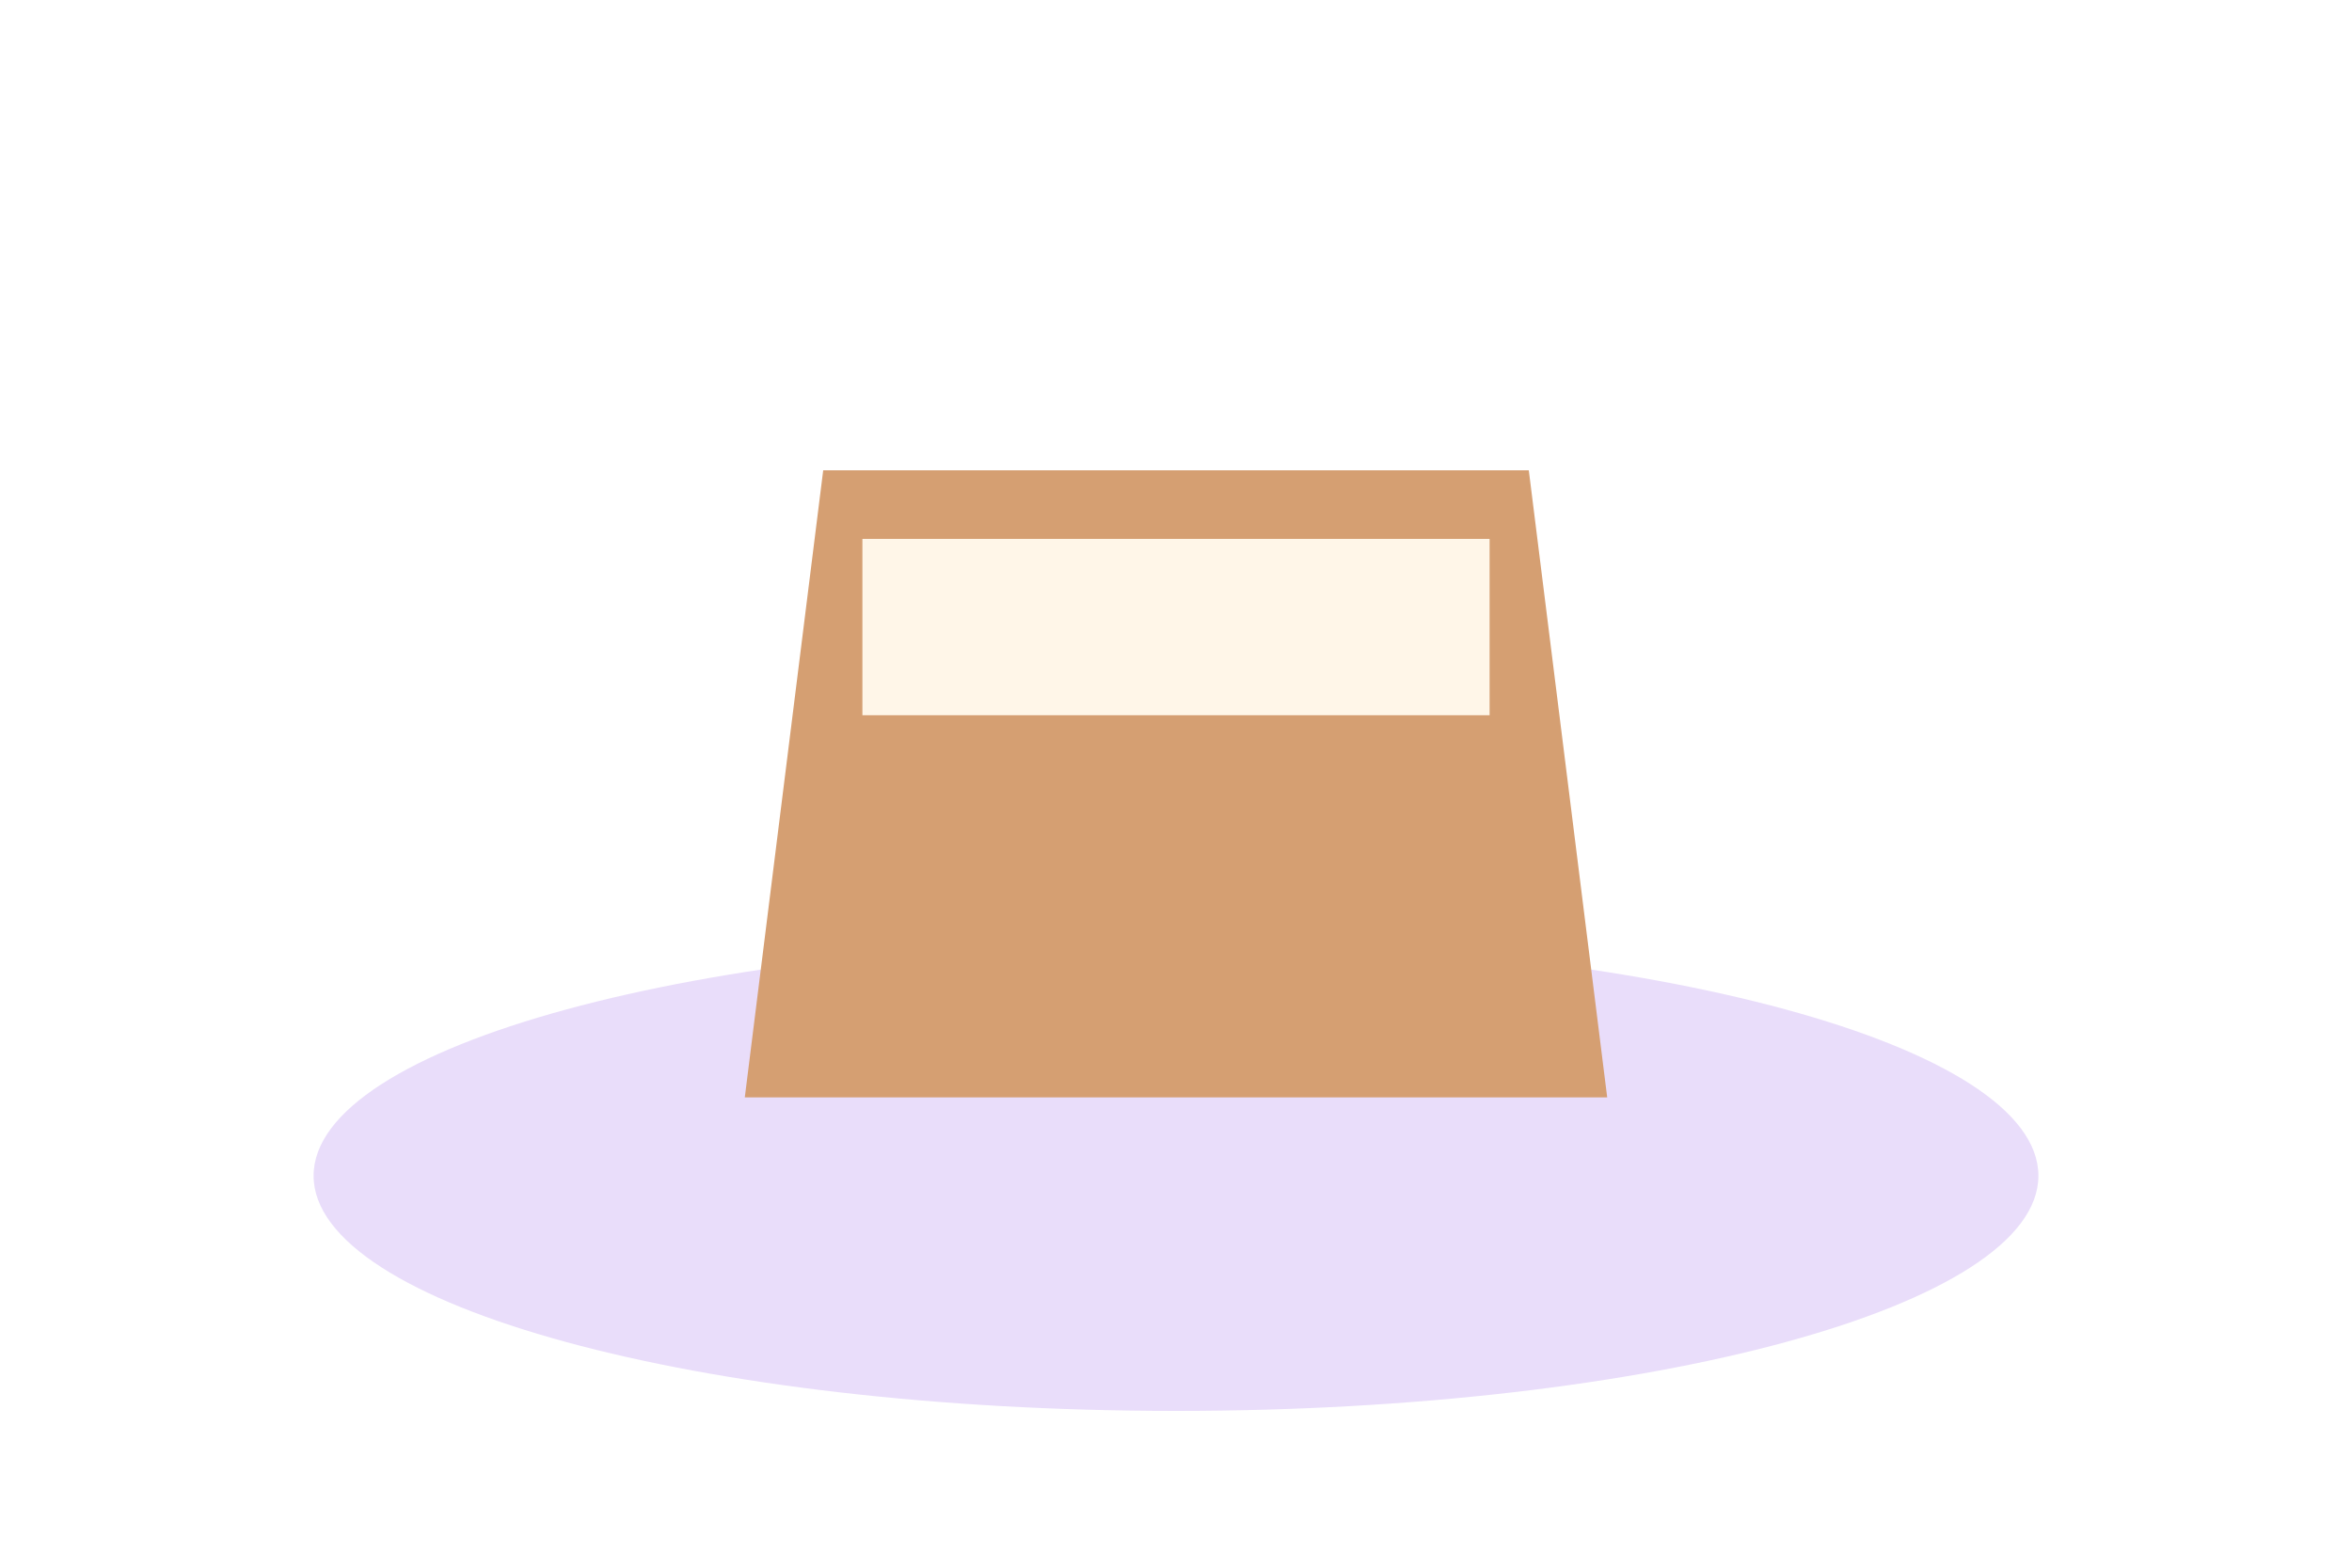
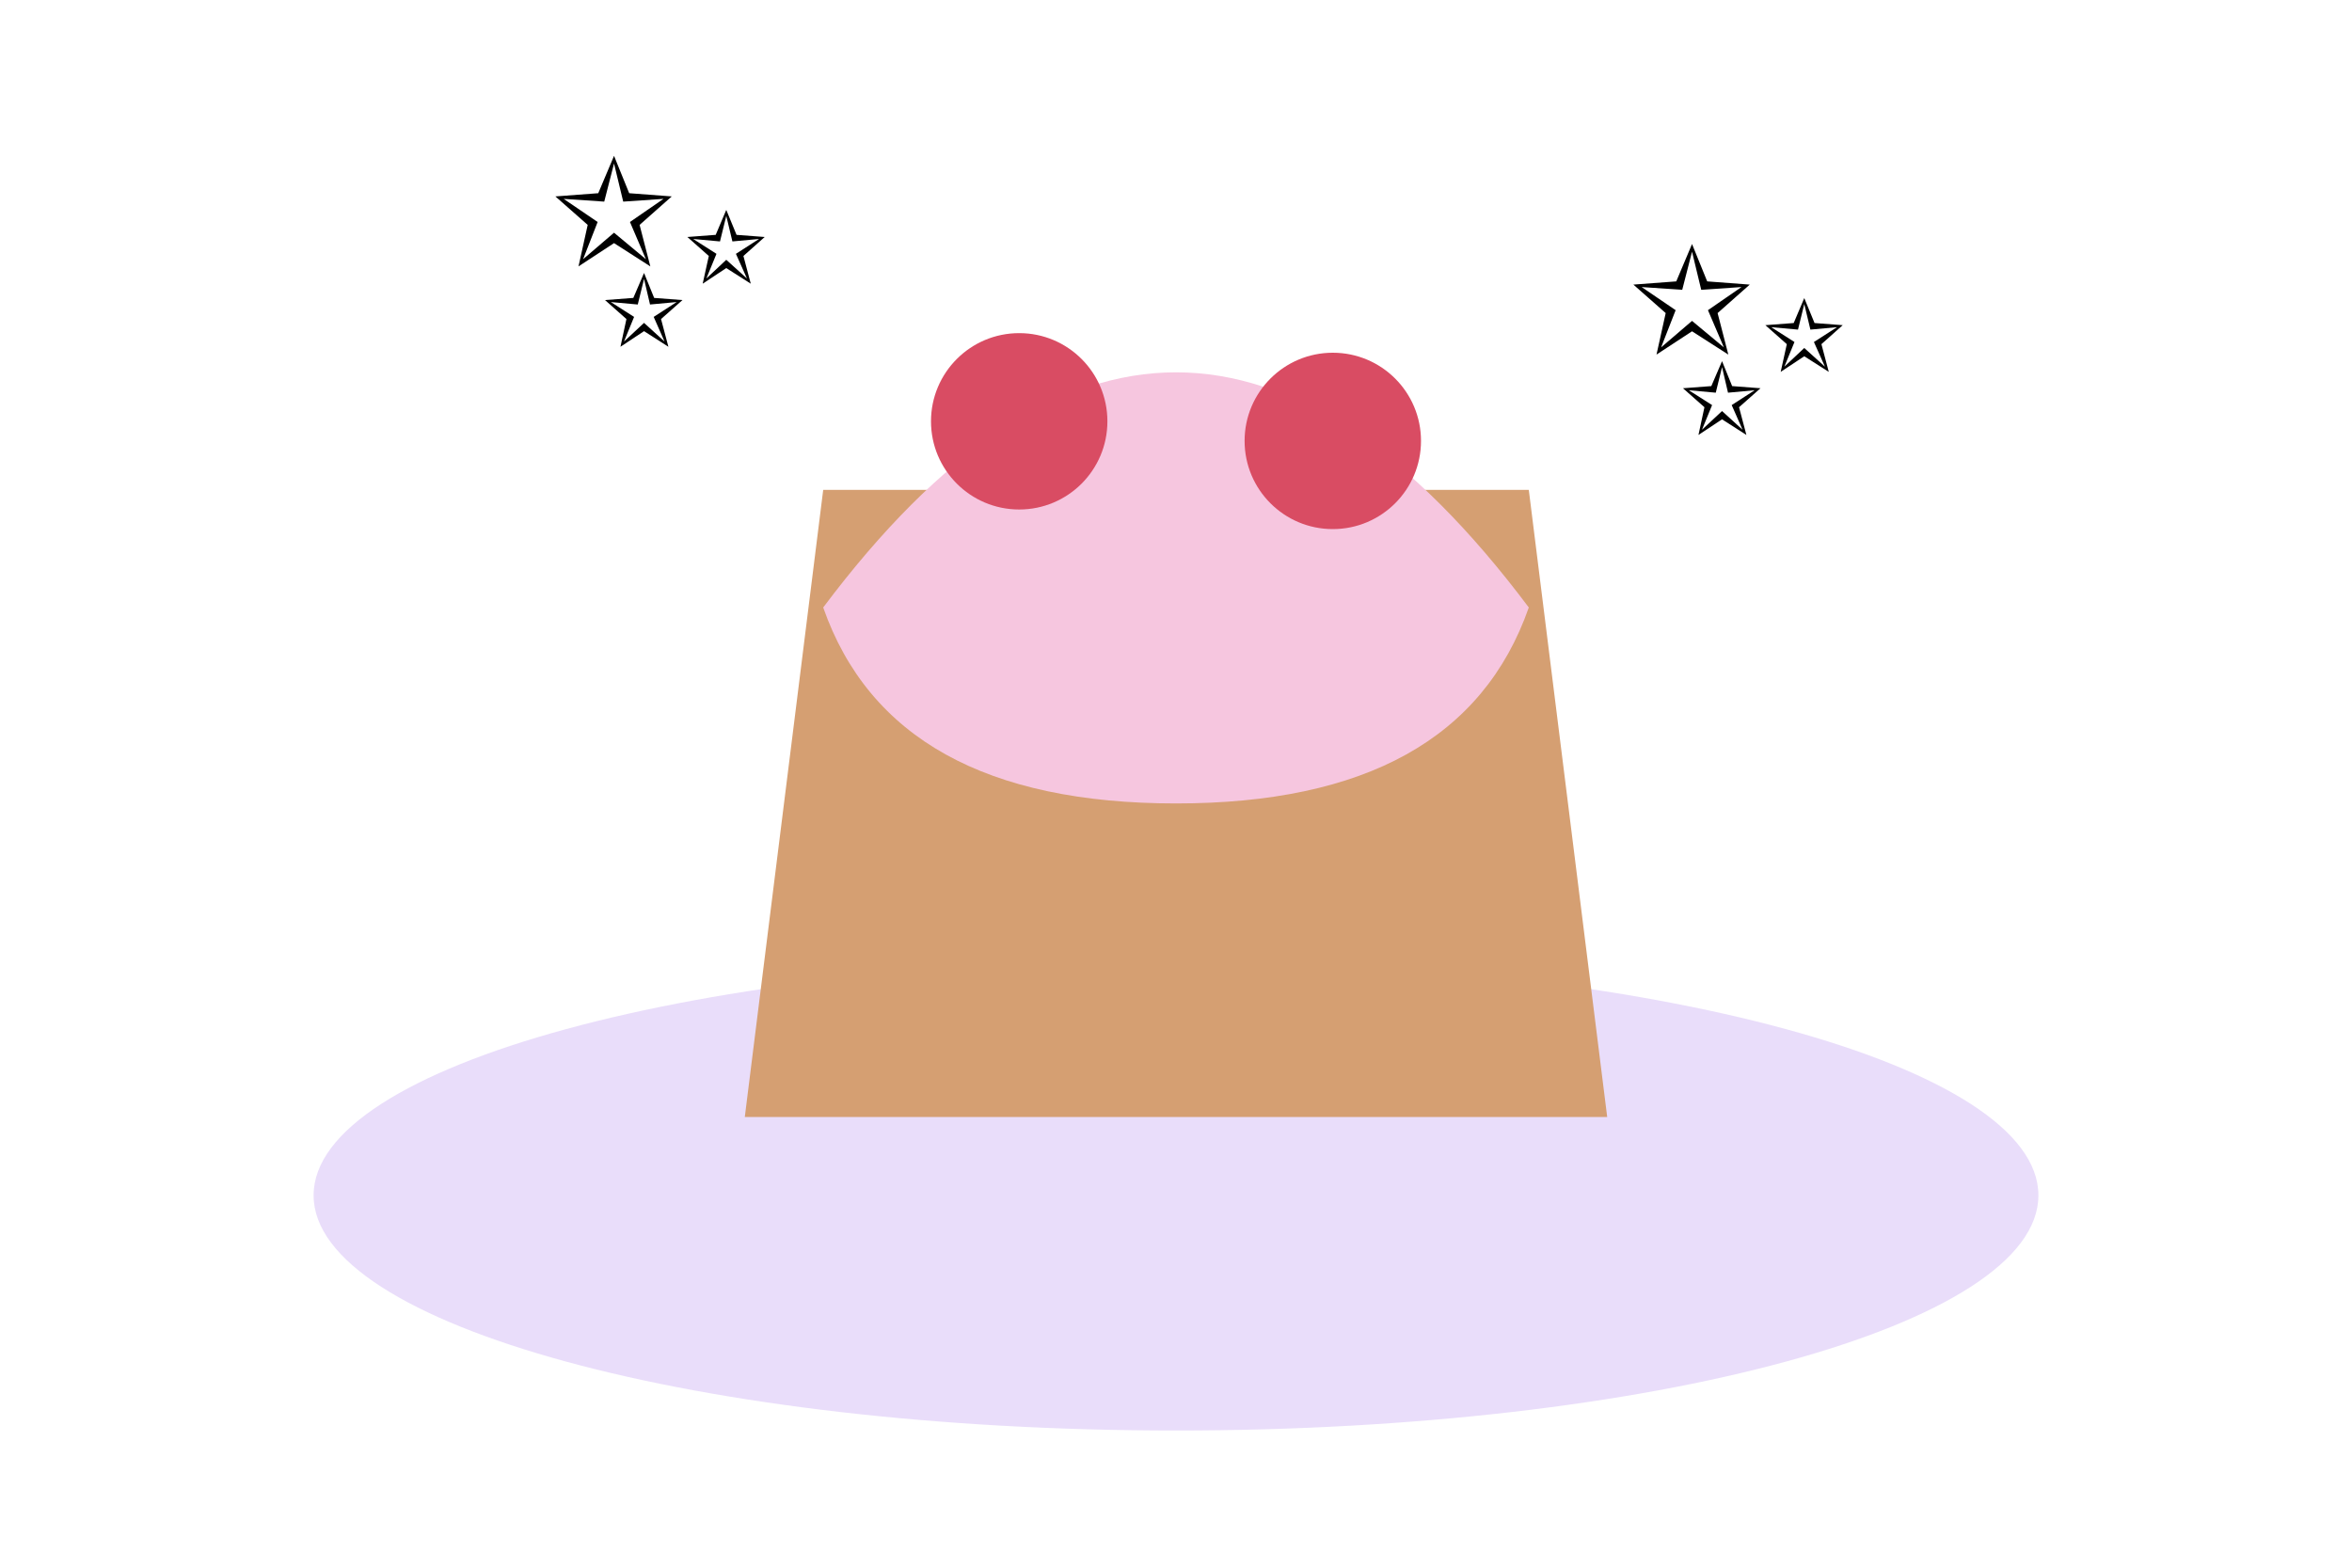
<svg xmlns="http://www.w3.org/2000/svg" viewBox="0 0 240 160">
-   <ellipse cx="120" cy="120" rx="88" ry="24" fill="#e9ddfa" />
-   <path d="M76 112h88l-8-64H84z" fill="#d59f72" />
-   <path d="M88 55h64v18H88z" fill="#fff6e8" />
+   <ellipse cx="120" cy="122" rx="88" ry="24" fill="#e9ddfa" />
+   <path d="M76 114h88l-8-64H84z" fill="#d59f72" />
+   <path d="M84 62q36-48 72 0q-7 20-36 20T84 62" fill="#f6c6df" />
+   <circle cx="104" cy="43" r="9" fill="#d94c63" />
+   <circle cx="136" cy="45" r="9" fill="#d94c63" />
+   <text x="56" y="35" font-size="28">✨</text>
+   <text x="166" y="44" font-size="28">✨</text>
</svg>
